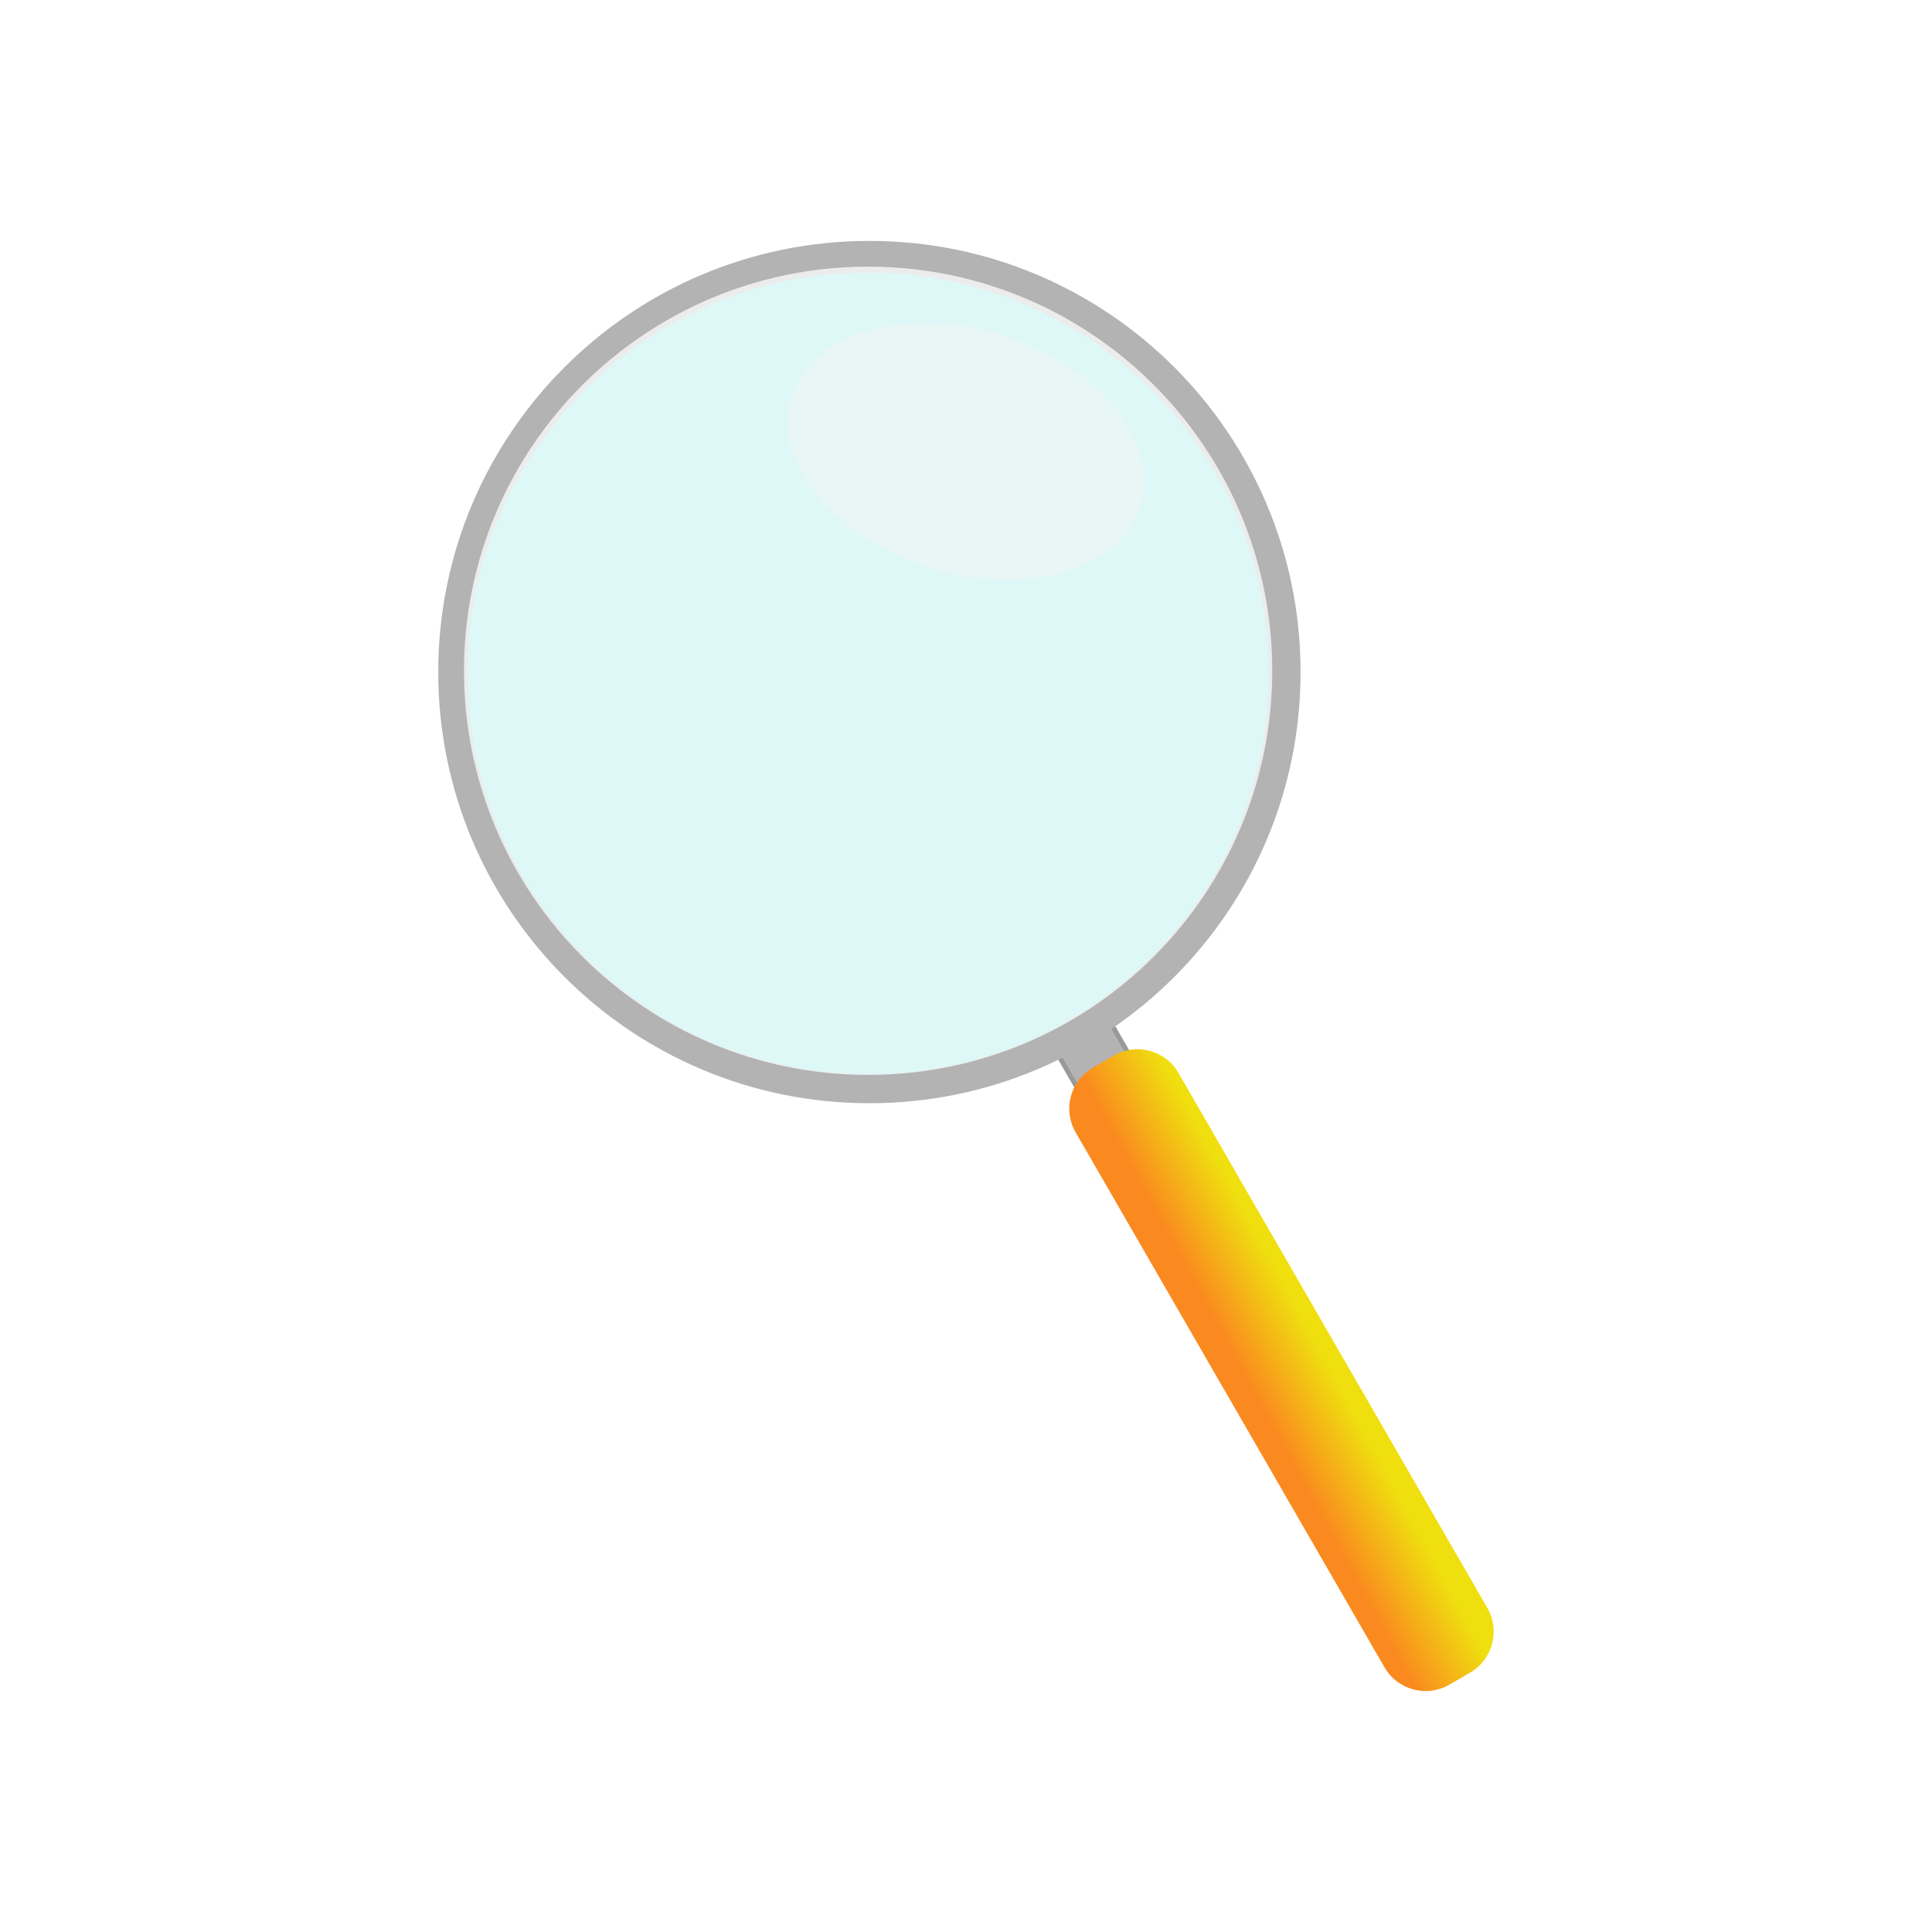
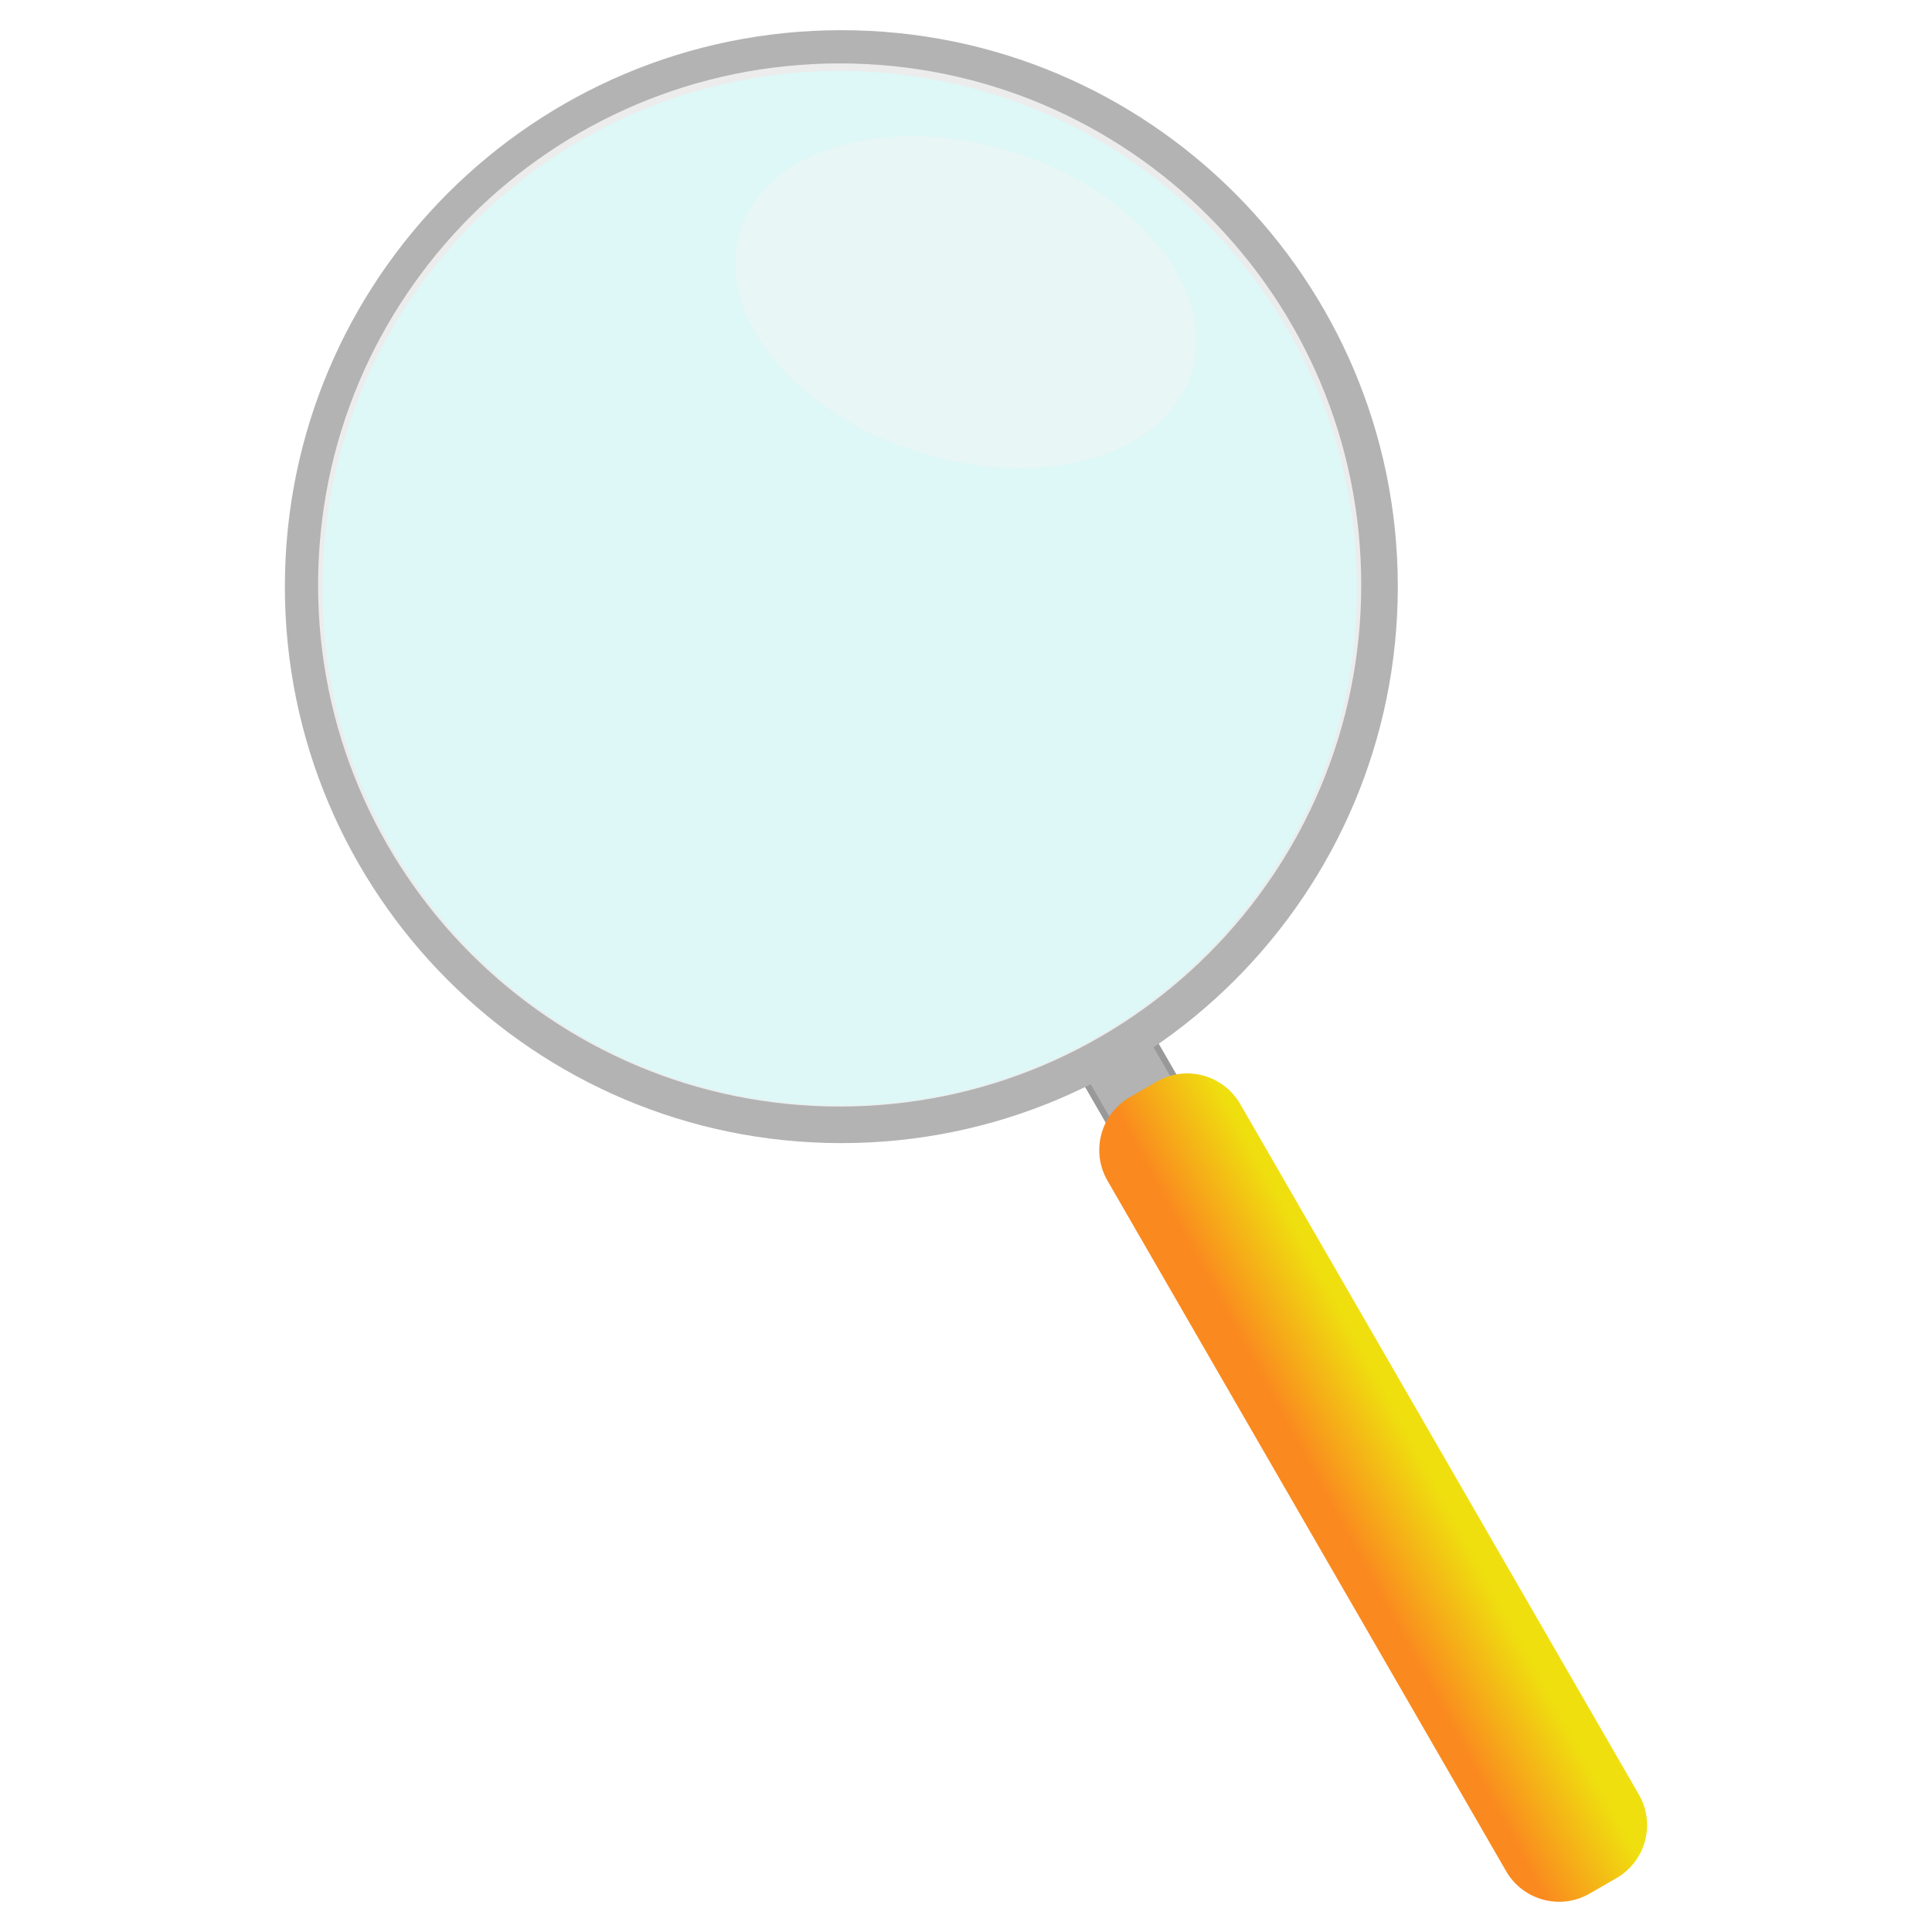
- <svg xmlns="http://www.w3.org/2000/svg" xmlns:xlink="http://www.w3.org/1999/xlink" width="200mm" height="200mm" viewBox="0 0 200 200" version="1.1" id="svg8">
+ <svg xmlns="http://www.w3.org/2000/svg" xmlns:xlink="http://www.w3.org/1999/xlink" width="32mm" height="32mm" viewBox="0 0 32 32" version="1.1" id="svg8">
  <defs id="defs2">
    <linearGradient id="linearGradient899-6-2">
      <stop id="stop903" offset="0" style="stop-color:#fa8a1f;stop-opacity:1" />
      <stop id="stop905" offset="1" style="stop-color:#efdf0f;stop-opacity:1" />
    </linearGradient>
    <linearGradient xlink:href="#linearGradient899-6-2" id="linearGradient939" gradientUnits="userSpaceOnUse" x1="18.967" y1="209.625" x2="27.113" y2="209.835" />
    <linearGradient xlink:href="#linearGradient899-6-2" id="linearGradient982" gradientUnits="userSpaceOnUse" x1="18.967" y1="209.625" x2="27.113" y2="209.835" />
  </defs>
-   <g id="layer1" transform="translate(0,-97)">
-     <g id="g980" transform="translate(10.35429,72.43005)">
+   <g id="layer1" transform="translate(0,-265)">
+     <g id="g980" transform="matrix(0.2064978,0,0,0.2064978,-2.511639,255.2766)">
      <rect transform="rotate(60)" ry="0.044" y="-25.37" x="165.282" height="6.35" width="4.233" id="rect841" style="fill:#b3b3b3;fill-opacity:1;stroke:#999999;stroke-width:0.5;stroke-linecap:round;stroke-linejoin:round;stroke-miterlimit:4;stroke-dasharray:none;stroke-opacity:1;paint-order:fill markers stroke" />
      <rect ry="4.905" transform="rotate(-30)" y="168.382" x="16.568" height="73.766" width="12.294" id="rect821" style="fill:url(#linearGradient982);fill-opacity:1;stroke:none;stroke-width:0.25;stroke-linecap:butt;stroke-linejoin:round;stroke-miterlimit:4;stroke-dasharray:none;stroke-opacity:1;paint-order:fill markers stroke" />
      <circle r="41.835" cy="94.273" cx="79.513" id="circle968" style="fill:#c3f0f0;fill-opacity:0.548;stroke:#ececec;stroke-width:0.681;stroke-linecap:round;stroke-linejoin:round;stroke-miterlimit:4;stroke-dasharray:none;stroke-opacity:1;paint-order:fill markers stroke" />
      <path id="path817" transform="scale(0.2645833)" d="M 301.025,187.119 A 168.695,168.695 0 0 0 132.33,355.814 168.695,168.695 0 0 0 301.025,524.51 168.695,168.695 0 0 0 469.721,355.814 168.695,168.695 0 0 0 301.025,187.119 Z m -0.506,10.072 A 158.118,158.118 0 0 1 458.639,355.309 158.118,158.118 0 0 1 300.52,513.426 158.118,158.118 0 0 1 142.402,355.309 158.118,158.118 0 0 1 300.52,197.191 Z" style="fill:#b3b3b3;fill-opacity:1;stroke:none;stroke-width:0.918;stroke-linecap:round;stroke-linejoin:round;stroke-miterlimit:4;stroke-dasharray:none;stroke-opacity:0.98;paint-order:fill markers stroke" />
      <ellipse transform="matrix(0.9550972,0.2962925,-0.2925209,0.9562591,0,0)" ry="12.627" rx="18.976" style="fill:#e9f6f6;fill-opacity:0.869;stroke:none;stroke-width:0.252;stroke-linecap:round;stroke-linejoin:round;stroke-miterlimit:4;stroke-dasharray:none;stroke-opacity:1;paint-order:fill markers stroke" id="circle971" cx="106.576" cy="41.561" />
    </g>
  </g>
</svg>
